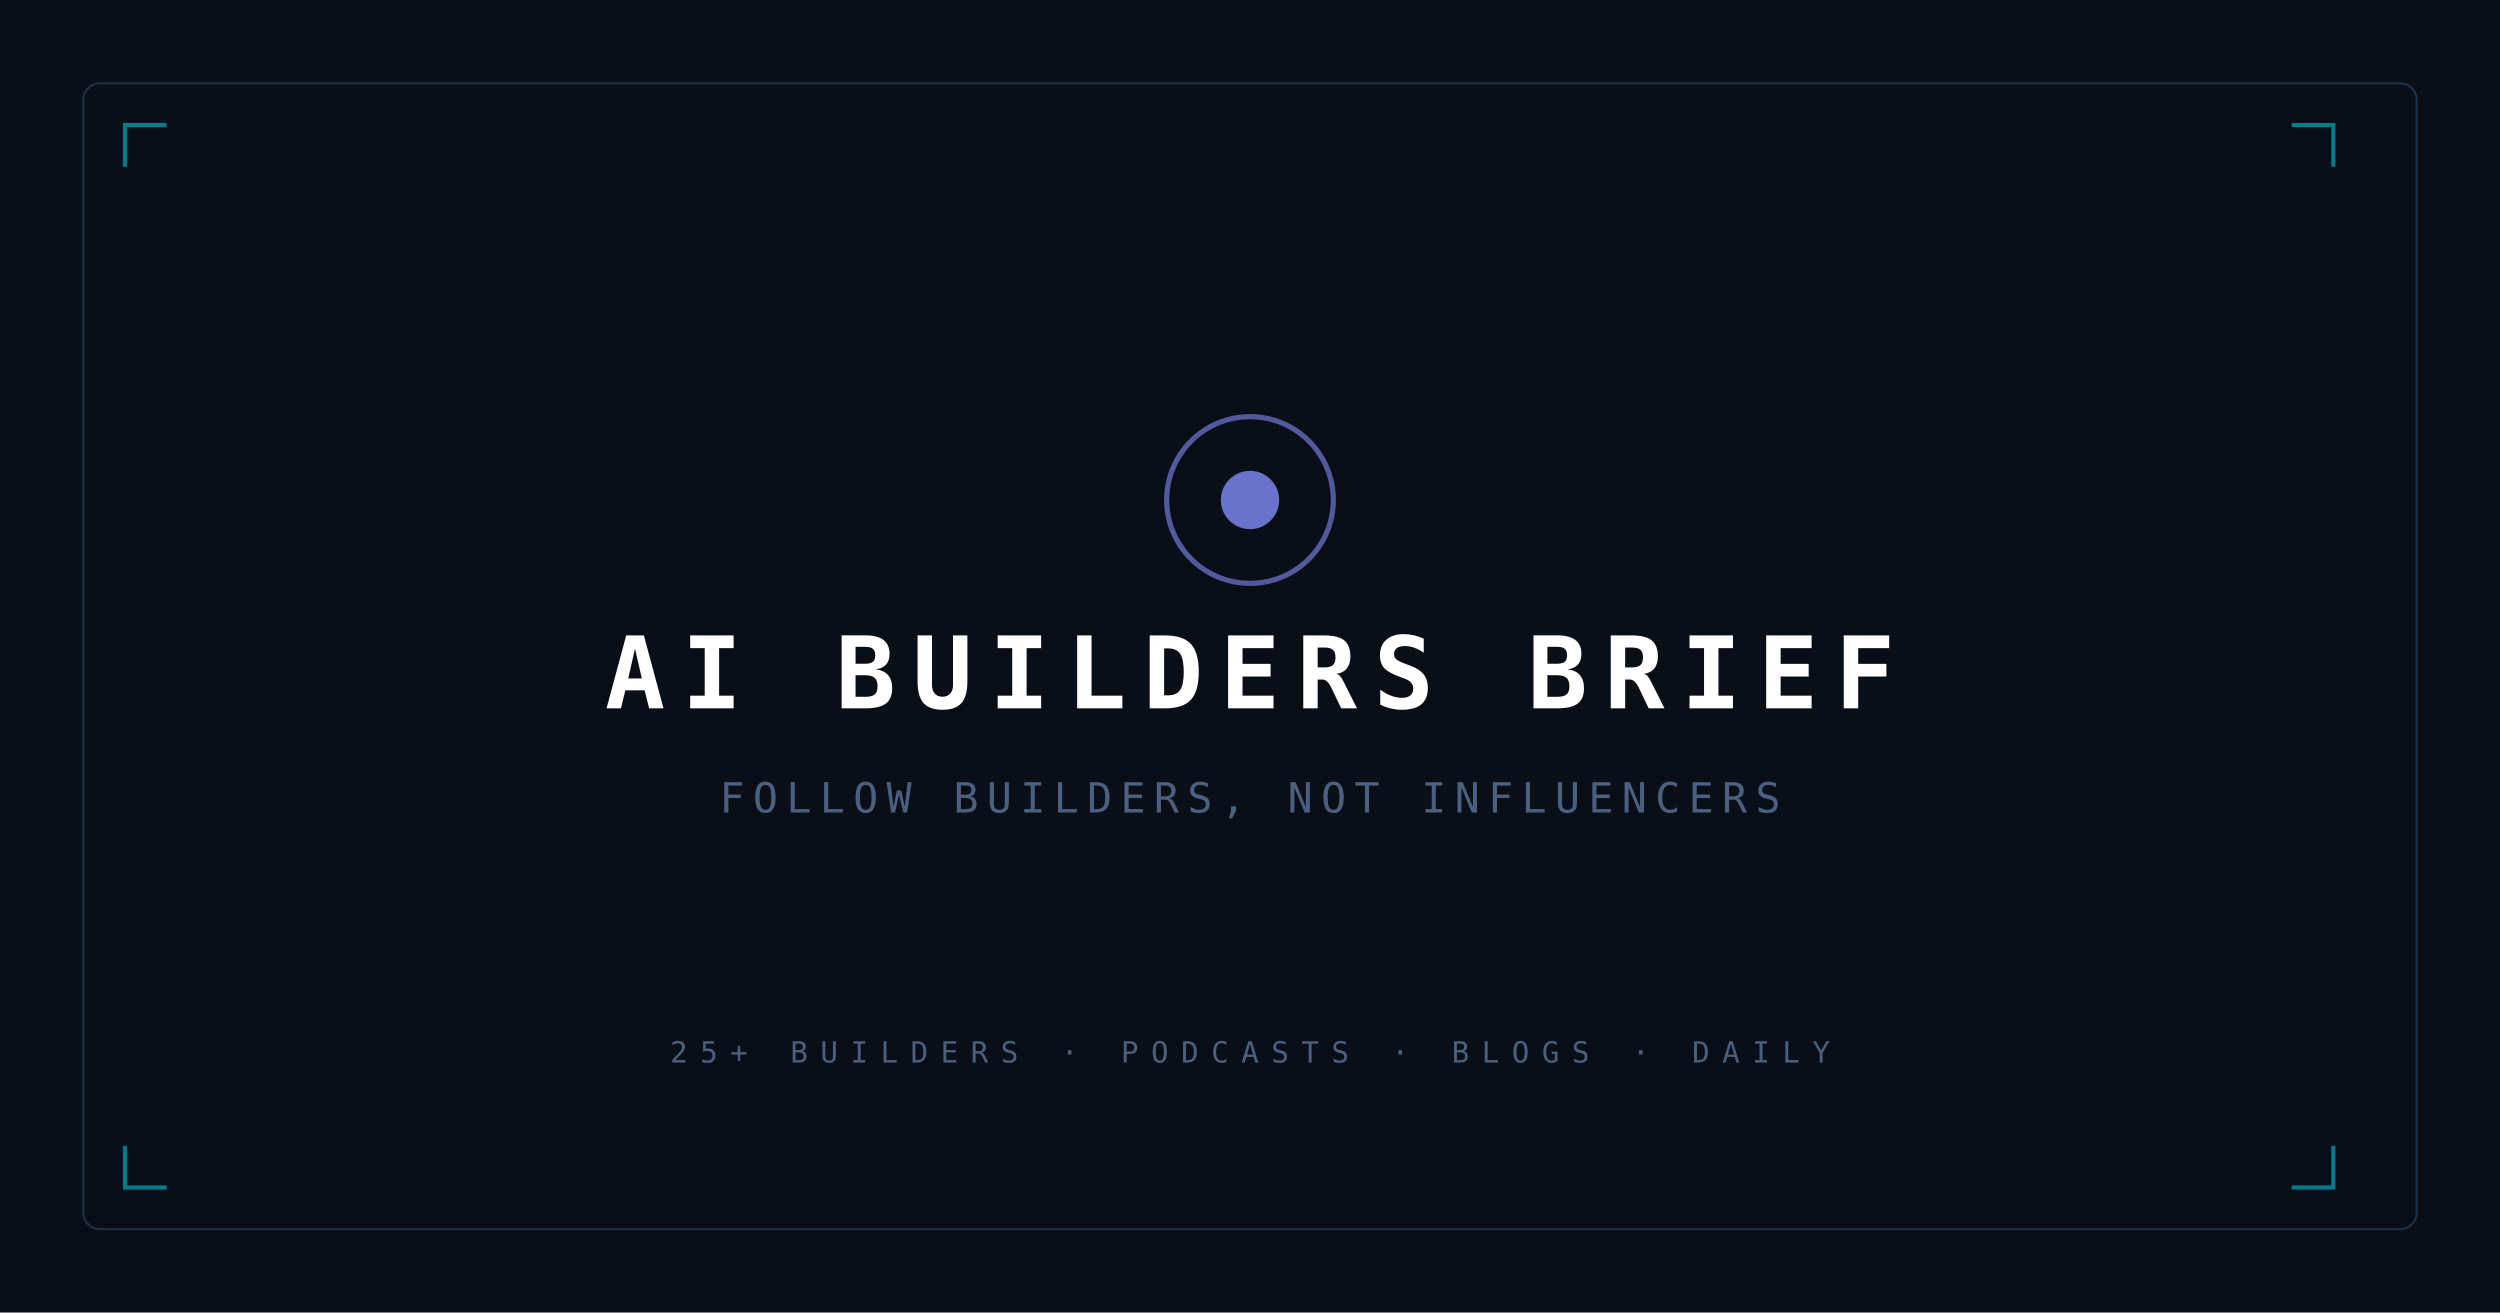
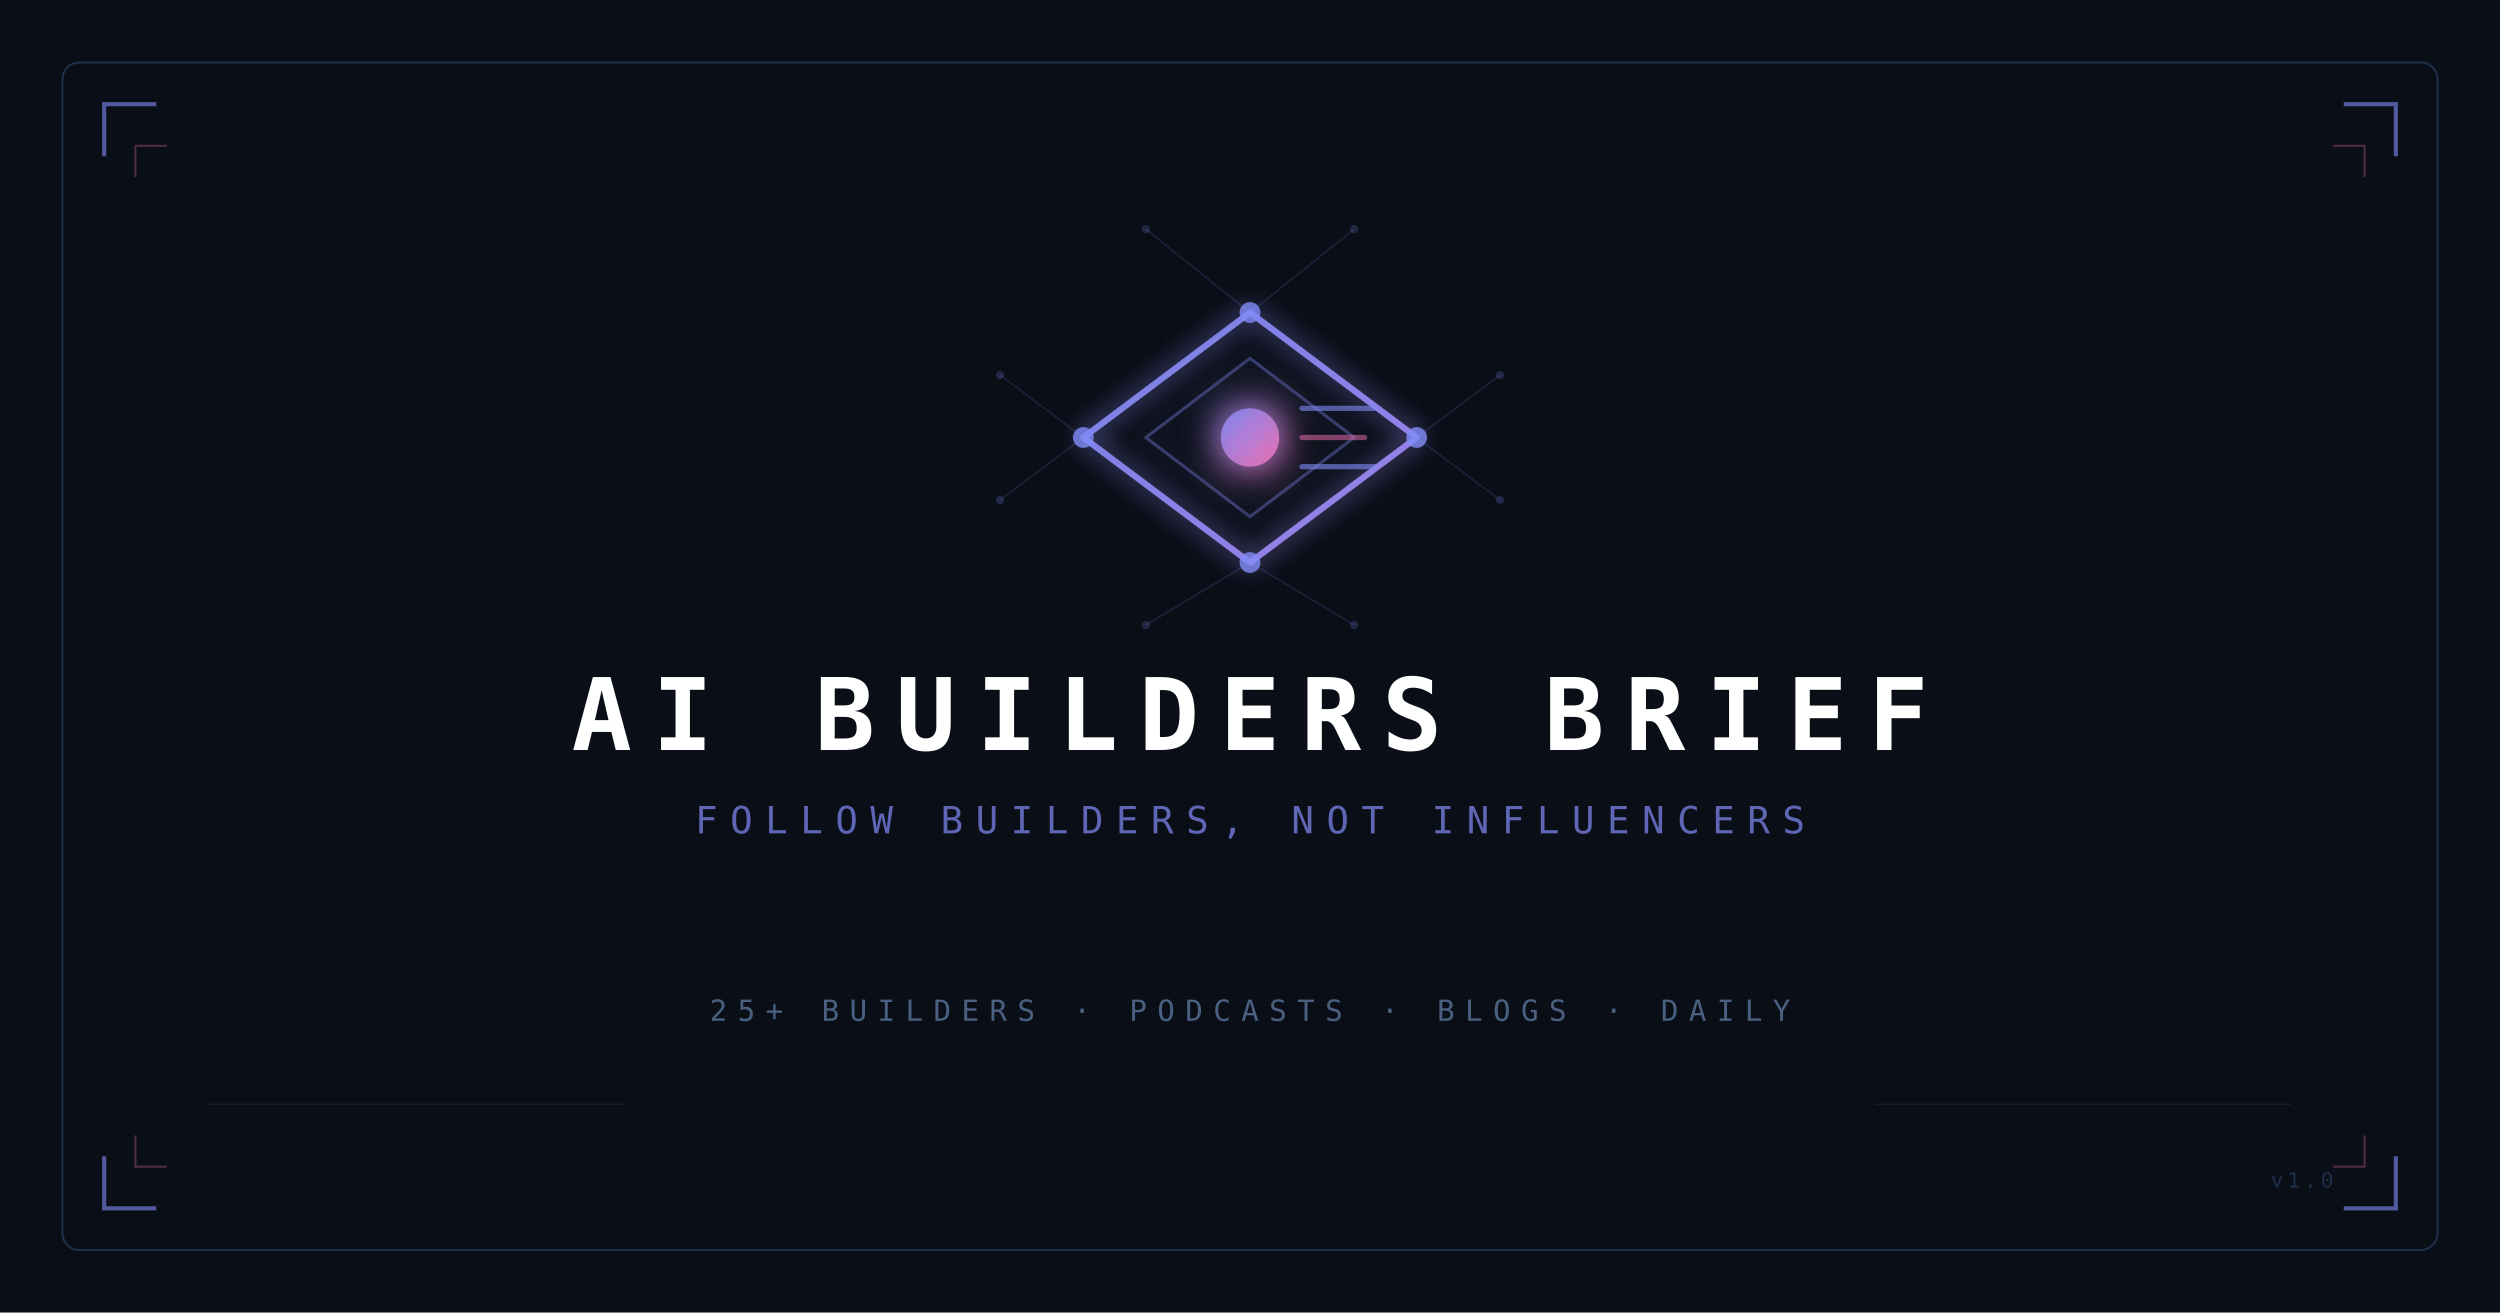
<svg xmlns="http://www.w3.org/2000/svg" viewBox="0 0 1200 630">
-   <rect width="1200" height="630" fill="#0a0e17" />
-   <rect x="40" y="40" width="1120" height="550" rx="8" fill="none" stroke="#1e2f4a" stroke-width="1" />
-   <path d="M60 80 L60 60 L80 60" fill="none" stroke="#00e5ff" stroke-width="2" opacity="0.5" />
-   <path d="M1120 80 L1120 60 L1100 60" fill="none" stroke="#00e5ff" stroke-width="2" opacity="0.5" />
-   <path d="M60 550 L60 570 L80 570" fill="none" stroke="#00e5ff" stroke-width="2" opacity="0.5" />
-   <path d="M1120 550 L1120 570 L1100 570" fill="none" stroke="#00e5ff" stroke-width="2" opacity="0.5" />
-   <circle cx="600" cy="240" r="40" fill="none" stroke="#818cf8" stroke-width="2.5" opacity="0.6" />
-   <circle cx="600" cy="240" r="14" fill="#818cf8" opacity="0.8" />
-   <text x="600" y="340" text-anchor="middle" fill="#ffffff" font-family="monospace" font-size="48" font-weight="bold" letter-spacing="8">AI BUILDERS BRIEF</text>
-   <text x="600" y="390" text-anchor="middle" fill="#4a6080" font-family="monospace" font-size="20" letter-spacing="4">FOLLOW BUILDERS, NOT INFLUENCERS</text>
-   <line x1="200" y1="460" x2="1000" y2="460" stroke="url(#grad)" stroke-width="1" />
  <defs>
-     <linearGradient id="grad" x1="0%" y1="0%" x2="100%" y2="0%">
+     <linearGradient id="primary" x1="0" y1="0" x2="1" y2="1">
+       <stop offset="0%" stop-color="#818cf8" />
+       <stop offset="100%" stop-color="#a78bfa" />
+     </linearGradient>
+     <linearGradient id="accent" x1="0" y1="0" x2="1" y2="1">
+       <stop offset="0%" stop-color="#818cf8" />
+       <stop offset="100%" stop-color="#f472b6" />
+     </linearGradient>
+     <linearGradient id="sep" x1="0%" y1="0%" x2="100%" y2="0%">
      <stop offset="0%" stop-color="#818cf8" stop-opacity="0" />
-       <stop offset="50%" stop-color="#818cf8" stop-opacity="0.6" />
+       <stop offset="30%" stop-color="#818cf8" stop-opacity="0.6" />
+       <stop offset="50%" stop-color="#f472b6" stop-opacity="0.5" />
+       <stop offset="70%" stop-color="#818cf8" stop-opacity="0.6" />
      <stop offset="100%" stop-color="#818cf8" stop-opacity="0" />
    </linearGradient>
+     <filter id="glow" x="-50%" y="-50%" width="200%" height="200%">
+       <feGaussianBlur in="SourceGraphic" stdDeviation="6" result="blur" />
+       <feMerge>
+         <feMergeNode in="blur" />
+         <feMergeNode in="SourceGraphic" />
+       </feMerge>
+     </filter>
+     <filter id="coreGlow" x="-100%" y="-100%" width="300%" height="300%">
+       <feGaussianBlur in="SourceGraphic" stdDeviation="10" result="blur" />
+       <feMerge>
+         <feMergeNode in="blur" />
+         <feMergeNode in="blur" />
+         <feMergeNode in="SourceGraphic" />
+       </feMerge>
+     </filter>
+     <pattern id="grid" width="40" height="40" patternUnits="userSpaceOnUse">
+       <path d="M 40 0 L 0 0 0 40" fill="none" stroke="#1e2f4a" stroke-width="0.5" opacity="0.3" />
+     </pattern>
  </defs>
-   <text x="600" y="510" text-anchor="middle" fill="#4a6080" font-family="monospace" font-size="14" letter-spacing="6">25+ BUILDERS · PODCASTS · BLOGS · DAILY</text>
+   <rect width="1200" height="630" fill="#0a0e17" />
+   <rect width="1200" height="630" fill="url(#grid)" opacity="0.4" />
+   <rect x="30" y="30" width="1140" height="570" rx="8" fill="none" stroke="#1e2f4a" stroke-width="1" />
+   <path d="M50 75 L50 50 L75 50" fill="none" stroke="#818cf8" stroke-width="2" opacity="0.6" />
+   <path d="M1150 75 L1150 50 L1125 50" fill="none" stroke="#818cf8" stroke-width="2" opacity="0.6" />
+   <path d="M50 555 L50 580 L75 580" fill="none" stroke="#818cf8" stroke-width="2" opacity="0.6" />
+   <path d="M1150 555 L1150 580 L1125 580" fill="none" stroke="#818cf8" stroke-width="2" opacity="0.6" />
+   <path d="M65 85 L65 70 L80 70" fill="none" stroke="#f472b6" stroke-width="1" opacity="0.3" />
+   <path d="M1135 85 L1135 70 L1120 70" fill="none" stroke="#f472b6" stroke-width="1" opacity="0.3" />
+   <path d="M65 545 L65 560 L80 560" fill="none" stroke="#f472b6" stroke-width="1" opacity="0.3" />
+   <path d="M1135 545 L1135 560 L1120 560" fill="none" stroke="#f472b6" stroke-width="1" opacity="0.3" />
+   <g transform="translate(600, 210)" filter="url(#glow)">
+     <path d="M0 -60 L80 0 L0 60 L-80 0 Z" fill="none" stroke="url(#primary)" stroke-width="3" stroke-linejoin="round" opacity="0.9" />
+     <path d="M0 -38 L50 0 L0 38 L-50 0 Z" fill="none" stroke="#818cf8" stroke-width="1.5" stroke-linejoin="round" opacity="0.35" />
+   </g>
+   <g transform="translate(600, 210)" filter="url(#coreGlow)">
+     <circle cx="0" cy="0" r="14" fill="url(#accent)" opacity="0.9" />
+   </g>
+   <circle cx="600" cy="150" r="5" fill="#818cf8" opacity="0.8" />
+   <circle cx="680" cy="210" r="5" fill="#818cf8" opacity="0.8" />
+   <circle cx="600" cy="270" r="5" fill="#818cf8" opacity="0.8" />
+   <circle cx="520" cy="210" r="5" fill="#818cf8" opacity="0.8" />
+   <line x1="625" y1="196" x2="660" y2="196" stroke="#818cf8" stroke-width="2.5" stroke-linecap="round" opacity="0.6" />
+   <line x1="625" y1="210" x2="655" y2="210" stroke="#f472b6" stroke-width="2.5" stroke-linecap="round" opacity="0.5" />
+   <line x1="625" y1="224" x2="660" y2="224" stroke="#818cf8" stroke-width="2.5" stroke-linecap="round" opacity="0.6" />
+   <line x1="600" y1="150" x2="550" y2="110" stroke="#818cf8" stroke-width="0.8" opacity="0.15" />
+   <line x1="600" y1="150" x2="650" y2="110" stroke="#818cf8" stroke-width="0.8" opacity="0.15" />
+   <line x1="680" y1="210" x2="720" y2="180" stroke="#818cf8" stroke-width="0.8" opacity="0.15" />
+   <line x1="680" y1="210" x2="720" y2="240" stroke="#818cf8" stroke-width="0.8" opacity="0.15" />
+   <line x1="520" y1="210" x2="480" y2="180" stroke="#818cf8" stroke-width="0.8" opacity="0.15" />
+   <line x1="520" y1="210" x2="480" y2="240" stroke="#818cf8" stroke-width="0.8" opacity="0.15" />
+   <line x1="600" y1="270" x2="550" y2="300" stroke="#818cf8" stroke-width="0.8" opacity="0.15" />
+   <line x1="600" y1="270" x2="650" y2="300" stroke="#818cf8" stroke-width="0.8" opacity="0.15" />
+   <circle cx="550" cy="110" r="2" fill="#818cf8" opacity="0.2" />
+   <circle cx="650" cy="110" r="2" fill="#818cf8" opacity="0.2" />
+   <circle cx="720" cy="180" r="2" fill="#818cf8" opacity="0.2" />
+   <circle cx="720" cy="240" r="2" fill="#818cf8" opacity="0.2" />
+   <circle cx="480" cy="180" r="2" fill="#818cf8" opacity="0.2" />
+   <circle cx="480" cy="240" r="2" fill="#818cf8" opacity="0.2" />
+   <circle cx="550" cy="300" r="2" fill="#818cf8" opacity="0.2" />
+   <circle cx="650" cy="300" r="2" fill="#818cf8" opacity="0.2" />
+   <text x="600" y="360" text-anchor="middle" fill="#ffffff" font-family="'Orbitron', 'JetBrains Mono', monospace" font-size="48" font-weight="700" letter-spacing="10">AI BUILDERS BRIEF</text>
+   <text x="600" y="400" text-anchor="middle" fill="#818cf8" font-family="'JetBrains Mono', monospace" font-size="18" font-weight="400" letter-spacing="6" opacity="0.7">FOLLOW BUILDERS, NOT INFLUENCERS</text>
+   <line x1="200" y1="440" x2="1000" y2="440" stroke="url(#sep)" stroke-width="1.5" />
+   <text x="600" y="490" text-anchor="middle" fill="#4a6080" font-family="'JetBrains Mono', monospace" font-size="14" font-weight="400" letter-spacing="5">25+ BUILDERS  ·  PODCASTS  ·  BLOGS  ·  DAILY</text>
+   <line x1="100" y1="530" x2="300" y2="530" stroke="#818cf8" stroke-width="0.5" opacity="0.15" />
+   <line x1="900" y1="530" x2="1100" y2="530" stroke="#818cf8" stroke-width="0.5" opacity="0.15" />
+   <text x="1120" y="570" text-anchor="end" fill="#1e2f4a" font-family="'JetBrains Mono', monospace" font-size="10" letter-spacing="2">v1.0</text>
</svg>
